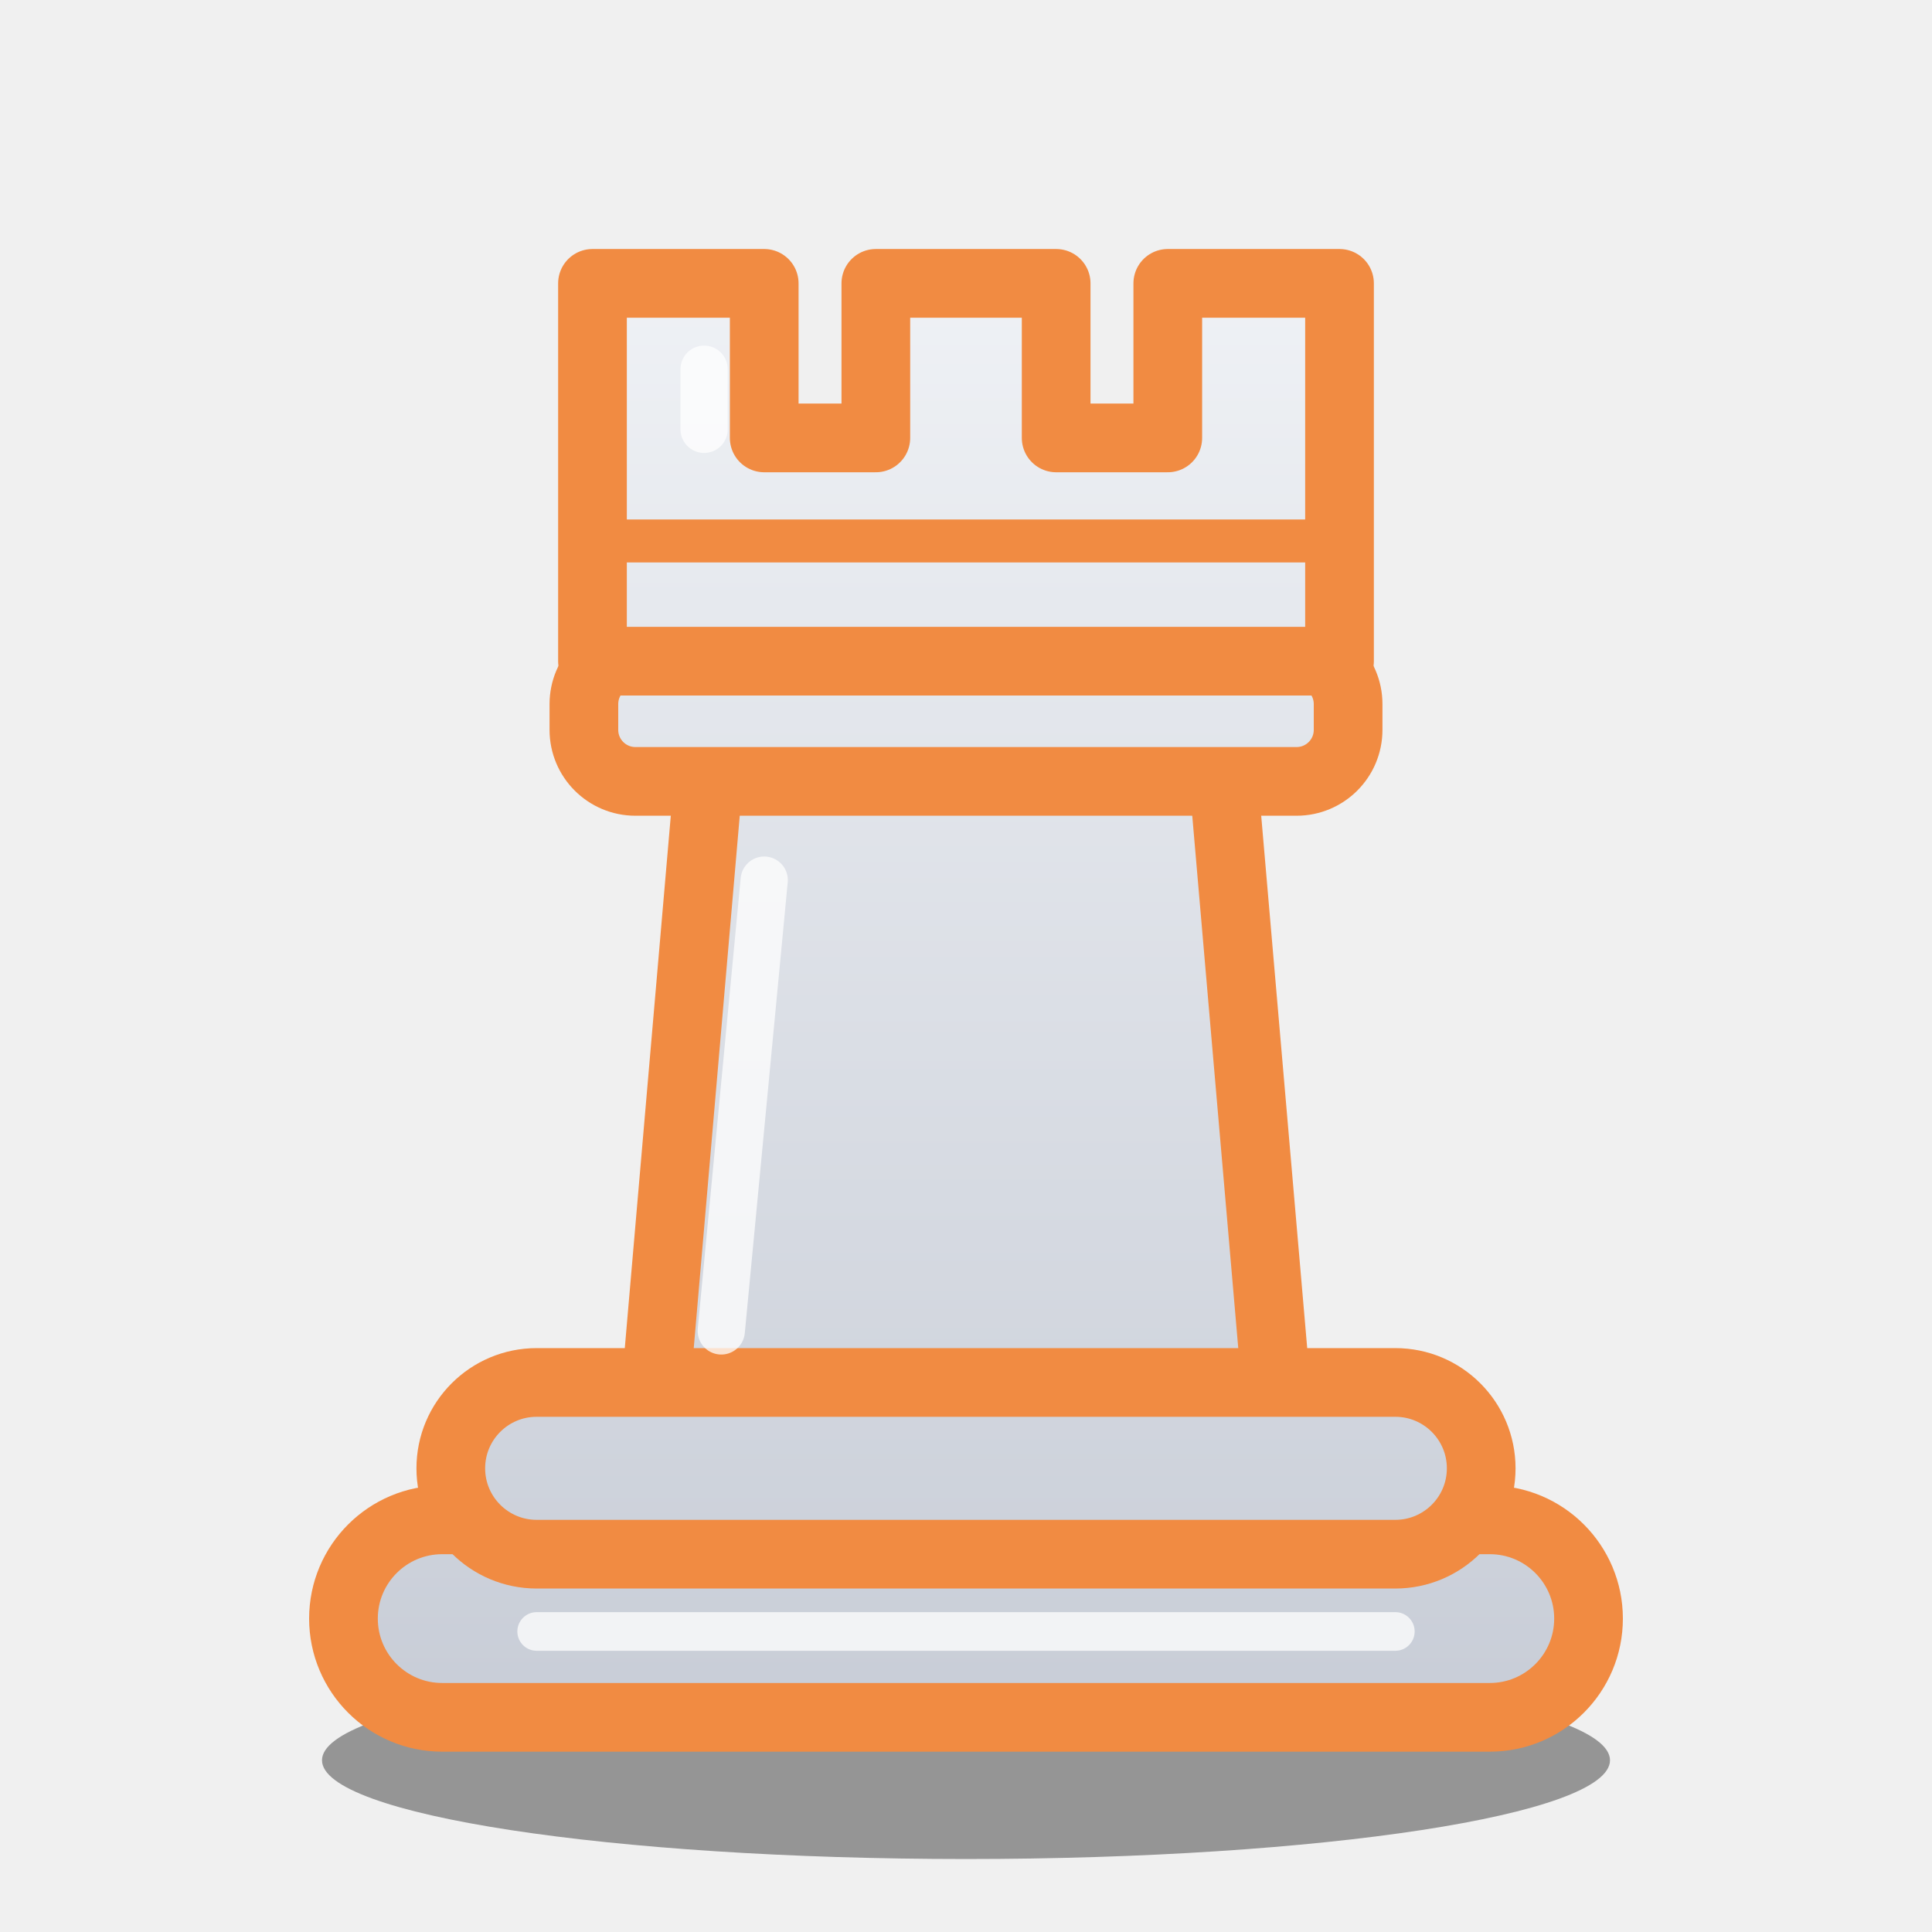
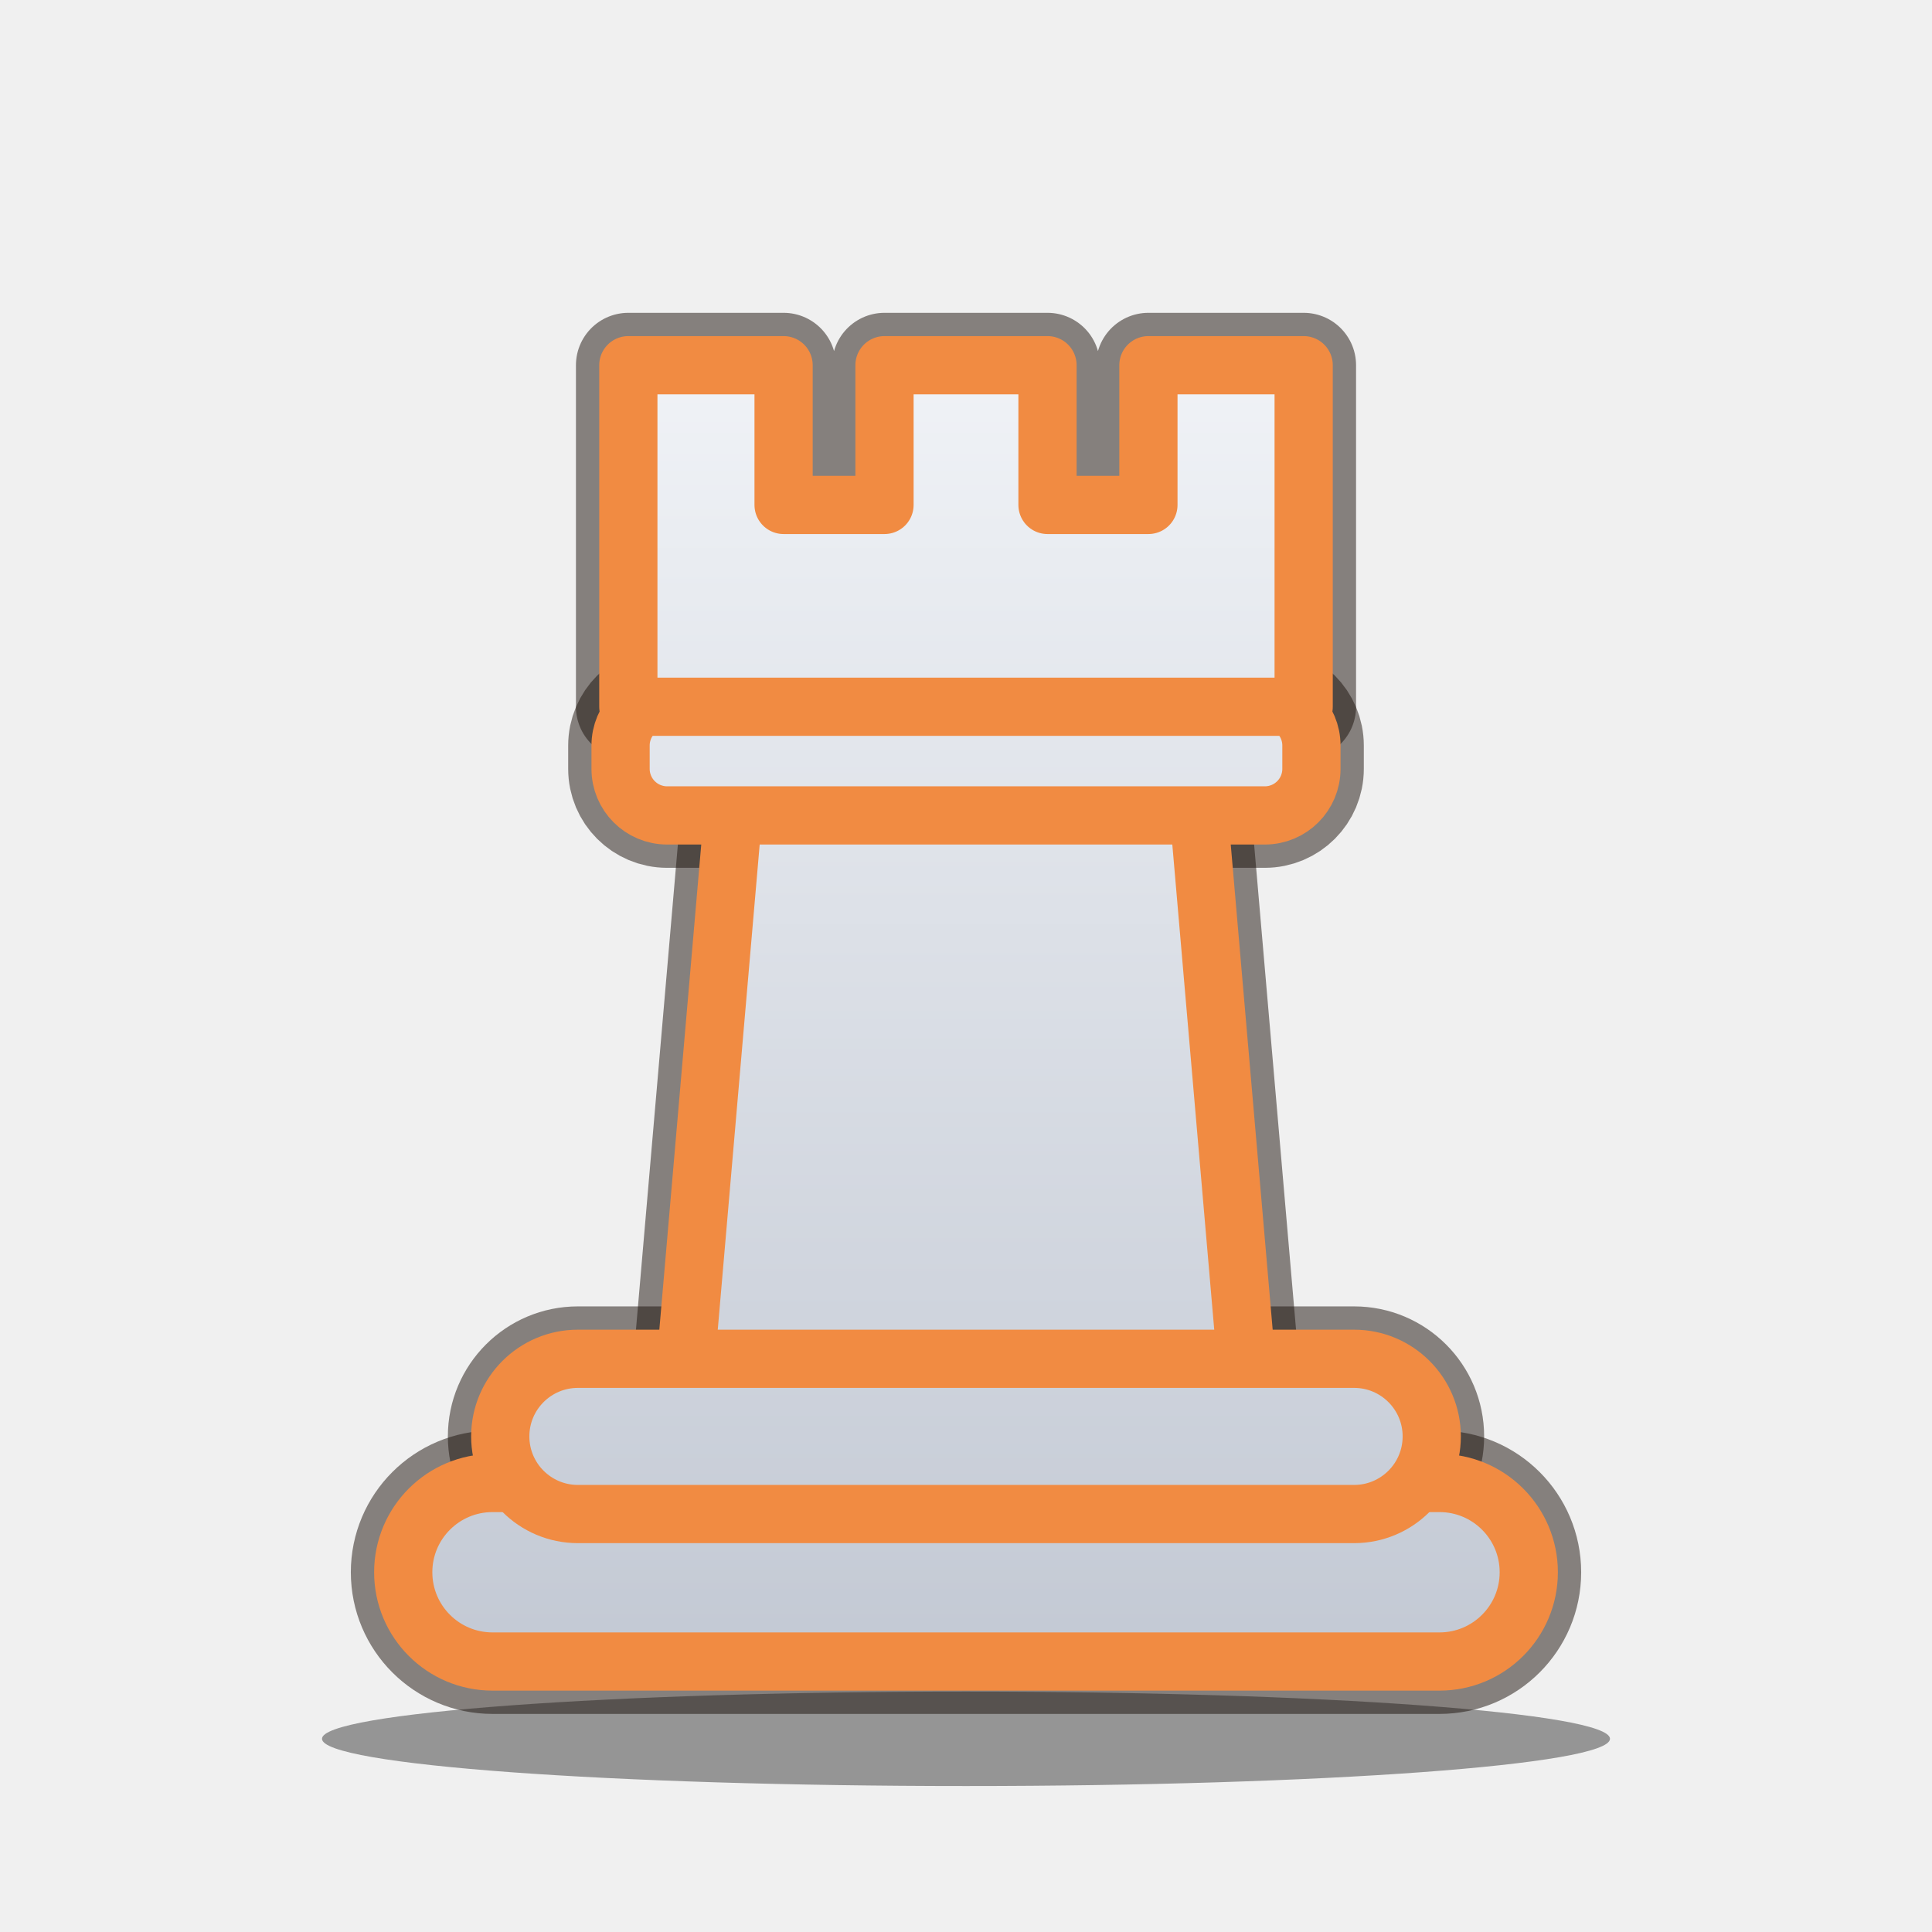
<svg xmlns="http://www.w3.org/2000/svg" viewBox="0 0 45 45">
  <defs>
-     <linearGradient id="cw-wR" gradientUnits="userSpaceOnUse" x1="0" y1="2" x2="0" y2="40">
-       <stop offset="0" stop-color="#f4f6f9" />
-       <stop offset="1" stop-color="#c8cdd7" />
+     <linearGradient id="cwR" gradientUnits="userSpaceOnUse" x1="0" y1="2" x2="0" y2="40">
+       <stop offset="0" stop-color="#f6f8fb" />
+       <stop offset="1" stop-color="#c3c9d4" />
    </linearGradient>
  </defs>
-   <ellipse cx="22.5" cy="41" rx="15" ry="2.3" fill="#000" fill-opacity=".38" />
-   <g fill="url(#cw-wR)" stroke="#f18b42" stroke-width="1.6" stroke-linejoin="round" stroke-linecap="round">
-     <path d="M16.6 17L15.2 33.2H29.8L28.4 17Z" />
-     <rect x="13.6" y="15.2" width="17.8" height="3" rx="1.2" />
-     <path d="M13.8 15.4V6.6H17.8V10.2H20.4V6.6H24.6V10.2H27.2V6.6H31.2V15.4Z" />
-     <rect x="8" y="35.4" width="29" height="4.6" rx="2.3" />
-     <rect x="10.5" y="32.2" width="24" height="4" rx="2" />
-   </g>
-   <g fill="none" stroke="#f18b42" stroke-width="1" stroke-linecap="round" stroke-linejoin="round">
-     <path d="M14.6 12.6H30.4" />
-   </g>
-   <g fill="none" stroke="#fff" stroke-opacity=".75" stroke-width="1.1" stroke-linecap="round">
-     <path d="M16.4 8.6V10" />
-     <path d="M17.8 20.5L16.8 31" />
-     <path d="M12.5 38H32.5" stroke-width=".9" />
+   <ellipse cx="22.5" cy="40.5" rx="15" ry="1.1" fill="#000" fill-opacity=".38" />
+   <g transform="translate(2.160 2.540) scale(0.904)">
+     <g fill="none" stroke="#1b110a" stroke-opacity=".5" stroke-width="2.7" stroke-linejoin="round" stroke-linecap="round">
+       <path d="M16.6 17L15.2 33.2H29.8L28.4 17Z" />
+       <rect x="13.6" y="15.2" width="17.8" height="3" rx="1.2" />
+       <path d="M13.8 15.4V6.6H17.8V10.2H20.4V6.6H24.6V10.2H27.2V6.6H31.2V15.4Z" />
+       <rect x="8" y="35.4" width="29" height="4.6" rx="2.3" />
+       <rect x="10.5" y="32.2" width="24" height="4" rx="2" />
+     </g>
+     <g fill="url(#cwR)" stroke="#f18b42" stroke-width="1.5" stroke-linejoin="round" stroke-linecap="round">
+       <path d="M16.6 17L15.2 33.2H29.8L28.4 17Z" />
+       <rect x="13.6" y="15.2" width="17.8" height="3" rx="1.2" />
+       <path d="M13.8 15.4V6.6H17.8V10.2H20.4V6.6H24.6V10.2H27.2V6.6H31.2V15.4Z" />
+       <rect x="8" y="35.4" width="29" height="4.6" rx="2.3" />
+       <rect x="10.5" y="32.2" width="24" height="4" rx="2" />
+     </g>
  </g>
</svg>
